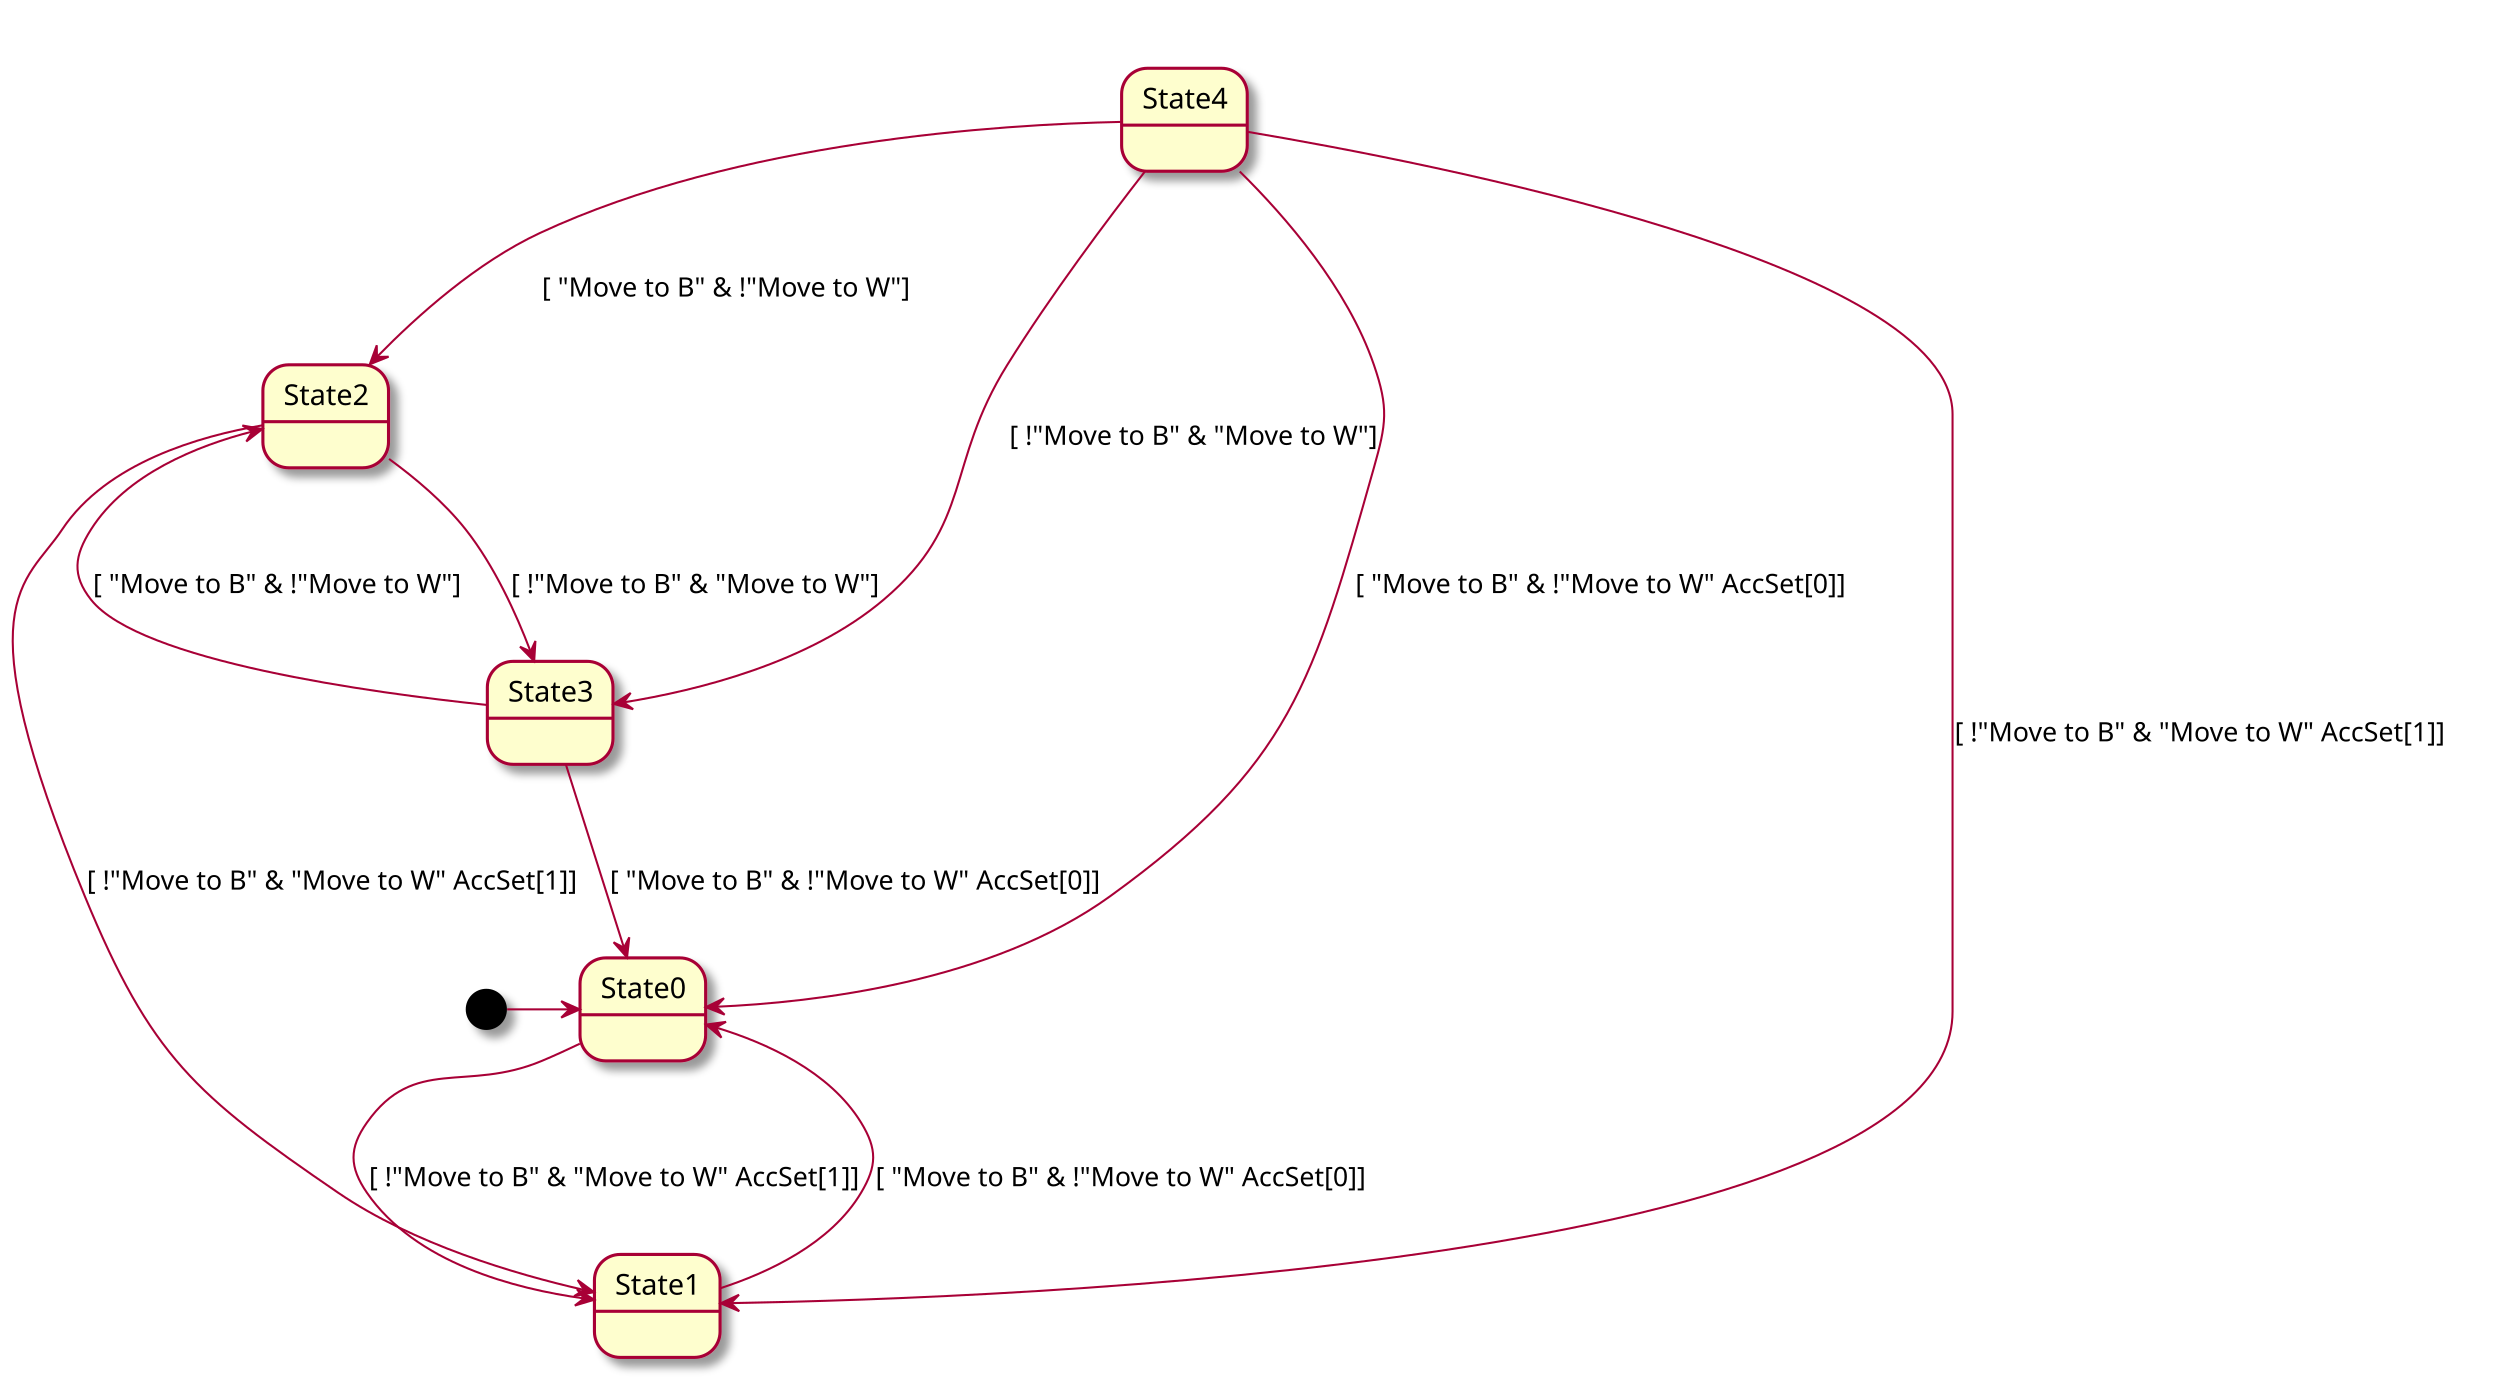
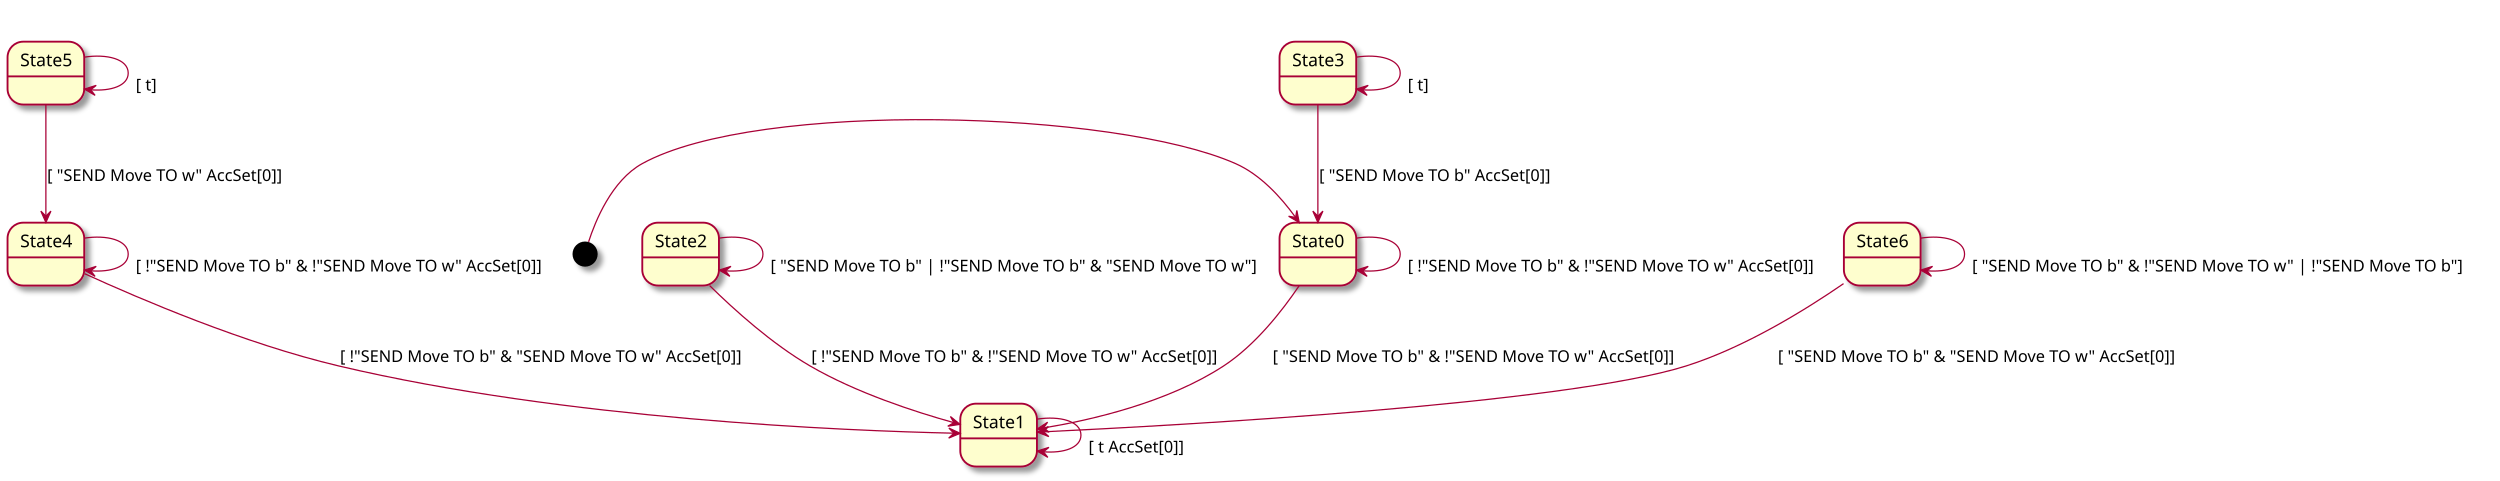
- <svg xmlns="http://www.w3.org/2000/svg" contentScriptType="application/ecmascript" contentStyleType="text/css" height="670px" preserveAspectRatio="none" style="width:1214px;height:670px;" version="1.1" viewBox="0 0 1214 670" width="1214px" zoomAndPan="magnify">
+ <svg xmlns="http://www.w3.org/2000/svg" contentScriptType="application/ecmascript" contentStyleType="text/css" height="382px" preserveAspectRatio="none" style="width:1989px;height:382px;" version="1.1" viewBox="0 0 1989 382" width="1989px" zoomAndPan="magnify">
  <defs>
-     <filter height="300%" id="fswyjt3rqxxtn" width="300%" x="-1" y="-1">
+     <filter height="300%" id="fvj63cj2rxjqx" width="300%" x="-1" y="-1">
      <feGaussianBlur result="blurOut" stdDeviation="2.0" />
      <feColorMatrix in="blurOut" result="blurOut2" type="matrix" values="0 0 0 0 0 0 0 0 0 0 0 0 0 0 0 0 0 0 .4 0" />
      <feOffset dx="4.0" dy="4.0" in="blurOut2" result="blurOut3" />
      <feBlend in="SourceGraphic" in2="blurOut3" mode="normal" />
    </filter>
  </defs>
  <g>
-     <text fill="#888888" font-family="sans-serif" font-size="10" lengthAdjust="spacingAndGlyphs" textLength="0" x="1202" y="10.381" />
-     <text fill="#888888" font-family="sans-serif" font-size="10" lengthAdjust="spacingAndGlyphs" textLength="0" x="1202" y="22.959" />
-     <ellipse cx="236.159" cy="490.156" fill="#000000" filter="url(#fswyjt3rqxxtn)" rx="10" ry="10" style="stroke: none; stroke-width: 1.0;" />
-     <rect fill="#FEFECE" filter="url(#fswyjt3rqxxtn)" height="50" rx="12.5" ry="12.5" style="stroke: #A80036; stroke-width: 1.5;" width="61" x="281.659" y="465.156" />
-     <line style="stroke: #A80036; stroke-width: 1.5;" x1="281.659" x2="342.659" y1="492.766" y2="492.766" />
-     <text fill="#000000" font-family="sans-serif" font-size="14" lengthAdjust="spacingAndGlyphs" textLength="41" x="291.659" y="484.69">State0</text>
-     <rect fill="#FEFECE" filter="url(#fswyjt3rqxxtn)" height="50" rx="12.5" ry="12.5" style="stroke: #A80036; stroke-width: 1.5;" width="61" x="288.659" y="609.156" />
-     <line style="stroke: #A80036; stroke-width: 1.5;" x1="288.659" x2="349.659" y1="636.766" y2="636.766" />
-     <text fill="#000000" font-family="sans-serif" font-size="14" lengthAdjust="spacingAndGlyphs" textLength="41" x="298.659" y="628.689">State1</text>
-     <rect fill="#FEFECE" filter="url(#fswyjt3rqxxtn)" height="50" rx="12.5" ry="12.5" style="stroke: #A80036; stroke-width: 1.5;" width="61" x="127.659" y="177.156" />
-     <line style="stroke: #A80036; stroke-width: 1.5;" x1="127.659" x2="188.659" y1="204.766" y2="204.766" />
-     <text fill="#000000" font-family="sans-serif" font-size="14" lengthAdjust="spacingAndGlyphs" textLength="41" x="137.659" y="196.69">State2</text>
-     <rect fill="#FEFECE" filter="url(#fswyjt3rqxxtn)" height="50" rx="12.5" ry="12.5" style="stroke: #A80036; stroke-width: 1.5;" width="61" x="236.659" y="321.156" />
-     <line style="stroke: #A80036; stroke-width: 1.5;" x1="236.659" x2="297.659" y1="348.766" y2="348.766" />
-     <text fill="#000000" font-family="sans-serif" font-size="14" lengthAdjust="spacingAndGlyphs" textLength="41" x="246.659" y="340.69">State3</text>
-     <rect fill="#FEFECE" filter="url(#fswyjt3rqxxtn)" height="50" rx="12.5" ry="12.5" style="stroke: #A80036; stroke-width: 1.5;" width="61" x="544.659" y="33.156" />
-     <line style="stroke: #A80036; stroke-width: 1.5;" x1="544.659" x2="605.659" y1="60.766" y2="60.766" />
-     <text fill="#000000" font-family="sans-serif" font-size="14" lengthAdjust="spacingAndGlyphs" textLength="41" x="554.659" y="52.69">State4</text>
-     <path d="M246.253,490.156 C256.264,490.156 266.276,490.156 276.287,490.156 " fill="none" id="*start-&gt;State0" style="stroke: #A80036; stroke-width: 1.0;" />
-     <polygon fill="#A80036" points="281.523,490.156,272.523,486.156,276.523,490.156,272.523,494.156,281.523,490.156" style="stroke: #A80036; stroke-width: 1.0;" />
-     <path d="M281.567,506.816 C275.523,509.717 269.186,512.627 263.159,515.156 C226.219,530.66 201.297,512.452 178.159,545.156 C169.431,557.492 169.595,566.706 178.159,579.156 C201.637,613.289 249.867,625.859 283.338,630.481 " fill="none" id="State0-&gt;State1" style="stroke: #A80036; stroke-width: 1.0;" />
-     <polygon fill="#A80036" points="288.577,631.156,280.163,626.037,283.618,630.516,279.139,633.971,288.577,631.156" style="stroke: #A80036; stroke-width: 1.0;" />
-     <text fill="#000000" font-family="sans-serif" font-size="13" lengthAdjust="spacingAndGlyphs" textLength="0" x="298.159" y="559.651" />
-     <text fill="#000000" font-family="sans-serif" font-size="13" lengthAdjust="spacingAndGlyphs" textLength="234" x="179.159" y="576.003">[ !"Move to B" &amp; "Move to W" AccSet[1]]</text>
-     <path d="M349.728,625.583 C373.006,618.036 403.468,603.904 418.159,579.156 C425.873,566.162 426.055,558.04 418.159,545.156 C402.882,520.228 372.087,506.357 347.608,498.937 " fill="none" id="State1-&gt;State0" style="stroke: #A80036; stroke-width: 1.0;" />
-     <polygon fill="#A80036" points="342.803,497.537,350.327,503.892,347.604,498.934,352.562,496.211,342.803,497.537" style="stroke: #A80036; stroke-width: 1.0;" />
-     <text fill="#000000" font-family="sans-serif" font-size="13" lengthAdjust="spacingAndGlyphs" textLength="0" x="544.159" y="559.651" />
-     <text fill="#000000" font-family="sans-serif" font-size="13" lengthAdjust="spacingAndGlyphs" textLength="234" x="425.159" y="576.003">[ "Move to B" &amp; !"Move to W" AccSet[0]]</text>
-     <path d="M127.514,206.53 C96.999,211.702 51.694,224.698 30.159,257.156 C12.397,283.927 -18.471,290.739 41.159,435.156 C73.282,512.954 94.67,531.661 164.159,579.156 C200.782,604.188 250.18,618.745 283.274,626.309 " fill="none" id="State2-&gt;State1" style="stroke: #A80036; stroke-width: 1.0;" />
-     <polygon fill="#A80036" points="288.441,627.464,280.529,621.598,283.561,626.374,278.786,629.406,288.441,627.464" style="stroke: #A80036; stroke-width: 1.0;" />
-     <text fill="#000000" font-family="sans-serif" font-size="13" lengthAdjust="spacingAndGlyphs" textLength="0" x="161.159" y="415.651" />
-     <text fill="#000000" font-family="sans-serif" font-size="13" lengthAdjust="spacingAndGlyphs" textLength="234" x="42.159" y="432.003">[ !"Move to B" &amp; "Move to W" AccSet[1]]</text>
-     <path d="M188.919,222.858 C201.636,232.12 215.796,244.017 226.159,257.156 C240.088,274.817 250.637,297.979 257.544,316.107 " fill="none" id="State2-&gt;State3" style="stroke: #A80036; stroke-width: 1.0;" />
-     <polygon fill="#A80036" points="259.395,321.078,260.004,311.248,257.651,316.392,252.506,314.039,259.395,321.078" style="stroke: #A80036; stroke-width: 1.0;" />
-     <text fill="#000000" font-family="sans-serif" font-size="13" lengthAdjust="spacingAndGlyphs" textLength="0" x="336.159" y="271.651" />
-     <text fill="#000000" font-family="sans-serif" font-size="13" lengthAdjust="spacingAndGlyphs" textLength="172" x="248.159" y="288.003">[ !"Move to B" &amp; "Move to W"]</text>
-     <path d="M236.315,342.308 C180.828,336.478 67.743,321.132 44.159,291.156 C34.815,279.28 36.078,269.925 44.159,257.156 C61.247,230.153 95.893,216.389 122.529,209.545 " fill="none" id="State3-&gt;State2" style="stroke: #A80036; stroke-width: 1.0;" />
-     <polygon fill="#A80036" points="127.403,208.346,117.708,206.612,122.548,209.541,119.619,214.381,127.403,208.346" style="stroke: #A80036; stroke-width: 1.0;" />
-     <text fill="#000000" font-family="sans-serif" font-size="13" lengthAdjust="spacingAndGlyphs" textLength="0" x="133.159" y="271.651" />
-     <text fill="#000000" font-family="sans-serif" font-size="13" lengthAdjust="spacingAndGlyphs" textLength="172" x="45.159" y="288.003">[ "Move to B" &amp; !"Move to W"]</text>
-     <path d="M274.793,371.244 C282.55,395.724 294.576,433.672 302.879,459.873 " fill="none" id="State3-&gt;State0" style="stroke: #A80036; stroke-width: 1.0;" />
-     <polygon fill="#A80036" points="304.488,464.949,305.581,455.161,302.977,460.183,297.955,457.579,304.488,464.949" style="stroke: #A80036; stroke-width: 1.0;" />
-     <text fill="#000000" font-family="sans-serif" font-size="13" lengthAdjust="spacingAndGlyphs" textLength="0" x="415.159" y="415.651" />
-     <text fill="#000000" font-family="sans-serif" font-size="13" lengthAdjust="spacingAndGlyphs" textLength="234" x="296.159" y="432.003">[ "Move to B" &amp; !"Move to W" AccSet[0]]</text>
-     <path d="M602.018,83.269 C624.296,105.218 654.323,139.816 667.159,177.156 C674.383,198.171 673.211,205.774 667.159,227.156 C637.597,331.599 627.101,371.528 539.159,435.156 C481.368,476.969 395.682,486.81 347.817,488.879 " fill="none" id="State4-&gt;State0" style="stroke: #A80036; stroke-width: 1.0;" />
-     <polygon fill="#A80036" points="342.738,489.075,351.886,492.725,347.734,488.882,351.577,484.731,342.738,489.075" style="stroke: #A80036; stroke-width: 1.0;" />
-     <text fill="#000000" font-family="sans-serif" font-size="13" lengthAdjust="spacingAndGlyphs" textLength="0" x="777.159" y="271.651" />
-     <text fill="#000000" font-family="sans-serif" font-size="13" lengthAdjust="spacingAndGlyphs" textLength="234" x="658.159" y="288.003">[ "Move to B" &amp; !"Move to W" AccSet[0]]</text>
-     <path d="M544.242,59.2 C486.194,60.398 358.104,68.391 262.159,113.156 C231.616,127.407 202.851,153.059 183.349,173.004 " fill="none" id="State4-&gt;State2" style="stroke: #A80036; stroke-width: 1.0;" />
-     <polygon fill="#A80036" points="179.575,176.912,188.705,173.219,183.049,173.316,182.952,167.661,179.575,176.912" style="stroke: #A80036; stroke-width: 1.0;" />
-     <text fill="#000000" font-family="sans-serif" font-size="13" lengthAdjust="spacingAndGlyphs" textLength="0" x="351.159" y="127.651" />
-     <text fill="#000000" font-family="sans-serif" font-size="13" lengthAdjust="spacingAndGlyphs" textLength="172" x="263.159" y="144.003">[ "Move to B" &amp; !"Move to W"]</text>
-     <path d="M605.683,64 C694.766,78.99 948.159,128.054 948.159,201.156 C948.159,201.156 948.159,201.156 948.159,491.156 C948.159,613.583 489.023,630.467 355.294,632.788 " fill="none" id="State4-&gt;State1" style="stroke: #A80036; stroke-width: 1.0;" />
-     <polygon fill="#A80036" points="349.923,632.876,358.988,636.727,354.922,632.794,358.856,628.728,349.923,632.876" style="stroke: #A80036; stroke-width: 1.0;" />
-     <text fill="#000000" font-family="sans-serif" font-size="13" lengthAdjust="spacingAndGlyphs" textLength="0" x="1068.159" y="343.651" />
-     <text fill="#000000" font-family="sans-serif" font-size="13" lengthAdjust="spacingAndGlyphs" textLength="234" x="949.159" y="360.003">[ !"Move to B" &amp; "Move to W" AccSet[1]]</text>
-     <path d="M555.964,83.293 C537.781,106.648 510.203,143.376 489.159,177.156 C458.884,225.753 472.801,254.094 429.159,291.156 C392.975,321.884 338.676,335.299 303.08,341.037 " fill="none" id="State4-&gt;State3" style="stroke: #A80036; stroke-width: 1.0;" />
-     <polygon fill="#A80036" points="297.968,341.829,307.474,344.404,302.909,341.064,306.249,336.498,297.968,341.829" style="stroke: #A80036; stroke-width: 1.0;" />
-     <text fill="#000000" font-family="sans-serif" font-size="13" lengthAdjust="spacingAndGlyphs" textLength="0" x="578.159" y="199.651" />
-     <text fill="#000000" font-family="sans-serif" font-size="13" lengthAdjust="spacingAndGlyphs" textLength="172" x="490.159" y="216.003">[ !"Move to B" &amp; "Move to W"]</text>
+     <text fill="#888888" font-family="sans-serif" font-size="10" lengthAdjust="spacingAndGlyphs" textLength="0" x="1977" y="10.381" />
+     <text fill="#888888" font-family="sans-serif" font-size="10" lengthAdjust="spacingAndGlyphs" textLength="0" x="1977" y="22.959" />
+     <ellipse cx="465.5" cy="202.156" fill="#000000" filter="url(#fvj63cj2rxjqx)" rx="10" ry="10" style="stroke: none; stroke-width: 1.0;" />
+     <rect fill="#FEFECE" filter="url(#fvj63cj2rxjqx)" height="50" rx="12.5" ry="12.5" style="stroke: #A80036; stroke-width: 1.5;" width="61" x="1018" y="177.156" />
+     <line style="stroke: #A80036; stroke-width: 1.5;" x1="1018" x2="1079" y1="204.766" y2="204.766" />
+     <text fill="#000000" font-family="sans-serif" font-size="14" lengthAdjust="spacingAndGlyphs" textLength="41" x="1028" y="196.69">State0</text>
+     <rect fill="#FEFECE" filter="url(#fvj63cj2rxjqx)" height="50" rx="12.5" ry="12.5" style="stroke: #A80036; stroke-width: 1.5;" width="61" x="764" y="321.156" />
+     <line style="stroke: #A80036; stroke-width: 1.5;" x1="764" x2="825" y1="348.766" y2="348.766" />
+     <text fill="#000000" font-family="sans-serif" font-size="14" lengthAdjust="spacingAndGlyphs" textLength="41" x="774" y="340.69">State1</text>
+     <rect fill="#FEFECE" filter="url(#fvj63cj2rxjqx)" height="50" rx="12.5" ry="12.5" style="stroke: #A80036; stroke-width: 1.5;" width="61" x="511" y="177.156" />
+     <line style="stroke: #A80036; stroke-width: 1.5;" x1="511" x2="572" y1="204.766" y2="204.766" />
+     <text fill="#000000" font-family="sans-serif" font-size="14" lengthAdjust="spacingAndGlyphs" textLength="41" x="521" y="196.69">State2</text>
+     <rect fill="#FEFECE" filter="url(#fvj63cj2rxjqx)" height="50" rx="12.5" ry="12.5" style="stroke: #A80036; stroke-width: 1.5;" width="61" x="1018" y="33.156" />
+     <line style="stroke: #A80036; stroke-width: 1.5;" x1="1018" x2="1079" y1="60.766" y2="60.766" />
+     <text fill="#000000" font-family="sans-serif" font-size="14" lengthAdjust="spacingAndGlyphs" textLength="41" x="1028" y="52.69">State3</text>
+     <rect fill="#FEFECE" filter="url(#fvj63cj2rxjqx)" height="50" rx="12.5" ry="12.5" style="stroke: #A80036; stroke-width: 1.5;" width="61" x="6" y="177.156" />
+     <line style="stroke: #A80036; stroke-width: 1.5;" x1="6" x2="67" y1="204.766" y2="204.766" />
+     <text fill="#000000" font-family="sans-serif" font-size="14" lengthAdjust="spacingAndGlyphs" textLength="41" x="16" y="196.69">State4</text>
+     <rect fill="#FEFECE" filter="url(#fvj63cj2rxjqx)" height="50" rx="12.5" ry="12.5" style="stroke: #A80036; stroke-width: 1.5;" width="61" x="6" y="33.156" />
+     <line style="stroke: #A80036; stroke-width: 1.5;" x1="6" x2="67" y1="60.766" y2="60.766" />
+     <text fill="#000000" font-family="sans-serif" font-size="14" lengthAdjust="spacingAndGlyphs" textLength="41" x="16" y="52.69">State5</text>
+     <rect fill="#FEFECE" filter="url(#fvj63cj2rxjqx)" height="50" rx="12.5" ry="12.5" style="stroke: #A80036; stroke-width: 1.5;" width="61" x="1467" y="177.156" />
+     <line style="stroke: #A80036; stroke-width: 1.5;" x1="1467" x2="1528" y1="204.766" y2="204.766" />
+     <text fill="#000000" font-family="sans-serif" font-size="14" lengthAdjust="spacingAndGlyphs" textLength="41" x="1477" y="196.69">State6</text>
+     <path d="M468.272,192.454 C473.527,176.113 486.652,143.572 511,130.156 C602.867,79.538 887.07,87.739 983,130.156 C1002.778,138.901 1019.15,156.894 1030.58,172.705 " fill="none" id="*start-&gt;State0" style="stroke: #A80036; stroke-width: 1.0;" />
+     <polygon fill="#A80036" points="1033.67,177.097,1031.759,167.436,1030.791,173.009,1025.218,172.042,1033.67,177.097" style="stroke: #A80036; stroke-width: 1.0;" />
+     <path d="M1079.16,189.448 C1097.16,186.74 1114,190.976 1114,202.156 C1114,212.288 1100.17,216.716 1084.18,215.443 " fill="none" id="State0-&gt;State0" style="stroke: #A80036; stroke-width: 1.0;" />
+     <polygon fill="#A80036" points="1079.16,214.864,1087.644,219.867,1084.127,215.436,1088.558,211.919,1079.16,214.864" style="stroke: #A80036; stroke-width: 1.0;" />
+     <text fill="#000000" font-family="sans-serif" font-size="13" lengthAdjust="spacingAndGlyphs" textLength="0" x="1283.5" y="199.651" />
+     <text fill="#000000" font-family="sans-serif" font-size="13" lengthAdjust="spacingAndGlyphs" textLength="323" x="1120" y="216.003">[ !"SEND Move TO b" &amp; !"SEND Move TO w" AccSet[0]]</text>
+     <path d="M1033.54,227.45 C1020.12,247.3 998.703,274.68 973.5,291.156 C929.037,320.223 868.271,334.195 830.216,340.492 " fill="none" id="State0-&gt;State1" style="stroke: #A80036; stroke-width: 1.0;" />
+     <polygon fill="#A80036" points="825.231,341.295,834.753,343.812,830.167,340.499,833.48,335.914,825.231,341.295" style="stroke: #A80036; stroke-width: 1.0;" />
+     <text fill="#000000" font-family="sans-serif" font-size="13" lengthAdjust="spacingAndGlyphs" textLength="0" x="1174.5" y="271.651" />
+     <text fill="#000000" font-family="sans-serif" font-size="13" lengthAdjust="spacingAndGlyphs" textLength="320" x="1012.5" y="288.003">[ "SEND Move TO b" &amp; !"SEND Move TO w" AccSet[0]]</text>
+     <path d="M564.559,227.199 C584.277,246.629 614.198,273.553 644.5,291.156 C681.074,312.404 727.437,327.527 758.867,336.266 " fill="none" id="State2-&gt;State1" style="stroke: #A80036; stroke-width: 1.0;" />
+     <polygon fill="#A80036" points="763.78,337.614,756.159,331.375,758.958,336.291,754.042,339.09,763.78,337.614" style="stroke: #A80036; stroke-width: 1.0;" />
+     <text fill="#000000" font-family="sans-serif" font-size="13" lengthAdjust="spacingAndGlyphs" textLength="0" x="809" y="271.651" />
+     <text fill="#000000" font-family="sans-serif" font-size="13" lengthAdjust="spacingAndGlyphs" textLength="323" x="645.5" y="288.003">[ !"SEND Move TO b" &amp; !"SEND Move TO w" AccSet[0]]</text>
+     <path d="M572.159,189.448 C590.155,186.74 607,190.976 607,202.156 C607,212.288 593.166,216.716 577.177,215.443 " fill="none" id="State2-&gt;State2" style="stroke: #A80036; stroke-width: 1.0;" />
+     <polygon fill="#A80036" points="572.159,214.864,580.641,219.869,577.126,215.437,581.558,211.922,572.159,214.864" style="stroke: #A80036; stroke-width: 1.0;" />
+     <text fill="#000000" font-family="sans-serif" font-size="13" lengthAdjust="spacingAndGlyphs" textLength="0" x="805.5" y="199.651" />
+     <text fill="#000000" font-family="sans-serif" font-size="13" lengthAdjust="spacingAndGlyphs" textLength="381" x="613" y="216.003">[ "SEND Move TO b" | !"SEND Move TO b" &amp; "SEND Move TO w"]</text>
+     <path d="M1048.5,83.244 C1048.5,107.724 1048.5,145.672 1048.5,171.873 " fill="none" id="State3-&gt;State0" style="stroke: #A80036; stroke-width: 1.0;" />
+     <polygon fill="#A80036" points="1048.5,176.949,1052.5,167.949,1048.5,171.949,1044.5,167.949,1048.5,176.949" style="stroke: #A80036; stroke-width: 1.0;" />
+     <text fill="#000000" font-family="sans-serif" font-size="13" lengthAdjust="spacingAndGlyphs" textLength="0" x="1144.5" y="127.651" />
+     <text fill="#000000" font-family="sans-serif" font-size="13" lengthAdjust="spacingAndGlyphs" textLength="186" x="1049.5" y="144.003">[ "SEND Move TO b" AccSet[0]]</text>
+     <path d="M1079.16,45.448 C1097.16,42.74 1114,46.976 1114,58.156 C1114,68.288 1100.17,72.716 1084.18,71.443 " fill="none" id="State3-&gt;State3" style="stroke: #A80036; stroke-width: 1.0;" />
+     <polygon fill="#A80036" points="1079.16,70.864,1087.644,75.867,1084.127,71.436,1088.558,67.919,1079.16,70.864" style="stroke: #A80036; stroke-width: 1.0;" />
+     <text fill="#000000" font-family="sans-serif" font-size="13" lengthAdjust="spacingAndGlyphs" textLength="0" x="1130" y="55.651" />
+     <text fill="#000000" font-family="sans-serif" font-size="13" lengthAdjust="spacingAndGlyphs" textLength="16" x="1120" y="72.003">[ t]</text>
+     <path d="M67.159,189.448 C85.155,186.74 102,190.976 102,202.156 C102,212.288 88.166,216.716 72.177,215.443 " fill="none" id="State4-&gt;State4" style="stroke: #A80036; stroke-width: 1.0;" />
+     <polygon fill="#A80036" points="67.159,214.864,75.642,219.869,72.126,215.437,76.558,211.922,67.159,214.864" style="stroke: #A80036; stroke-width: 1.0;" />
+     <text fill="#000000" font-family="sans-serif" font-size="13" lengthAdjust="spacingAndGlyphs" textLength="0" x="271.5" y="199.651" />
+     <text fill="#000000" font-family="sans-serif" font-size="13" lengthAdjust="spacingAndGlyphs" textLength="323" x="108" y="216.003">[ !"SEND Move TO b" &amp; !"SEND Move TO w" AccSet[0]]</text>
+     <path d="M67.348,217.761 C111.206,237.836 194.591,273.474 269.5,291.156 C449.872,333.733 672.955,342.74 758.659,344.645 " fill="none" id="State4-&gt;State1" style="stroke: #A80036; stroke-width: 1.0;" />
+     <polygon fill="#A80036" points="763.86,344.756,754.947,340.566,758.861,344.65,754.777,348.565,763.86,344.756" style="stroke: #A80036; stroke-width: 1.0;" />
+     <text fill="#000000" font-family="sans-serif" font-size="13" lengthAdjust="spacingAndGlyphs" textLength="0" x="432.5" y="271.651" />
+     <text fill="#000000" font-family="sans-serif" font-size="13" lengthAdjust="spacingAndGlyphs" textLength="320" x="270.5" y="288.003">[ !"SEND Move TO b" &amp; "SEND Move TO w" AccSet[0]]</text>
+     <path d="M36.5,83.244 C36.5,107.724 36.5,145.672 36.5,171.873 " fill="none" id="State5-&gt;State4" style="stroke: #A80036; stroke-width: 1.0;" />
+     <polygon fill="#A80036" points="36.5,176.949,40.5,167.949,36.5,171.949,32.5,167.949,36.5,176.949" style="stroke: #A80036; stroke-width: 1.0;" />
+     <text fill="#000000" font-family="sans-serif" font-size="13" lengthAdjust="spacingAndGlyphs" textLength="0" x="133.5" y="127.651" />
+     <text fill="#000000" font-family="sans-serif" font-size="13" lengthAdjust="spacingAndGlyphs" textLength="188" x="37.5" y="144.003">[ "SEND Move TO w" AccSet[0]]</text>
+     <path d="M67.159,45.448 C85.155,42.74 102,46.976 102,58.156 C102,68.288 88.166,72.716 72.177,71.443 " fill="none" id="State5-&gt;State5" style="stroke: #A80036; stroke-width: 1.0;" />
+     <polygon fill="#A80036" points="67.159,70.864,75.642,75.869,72.126,71.437,76.558,67.921,67.159,70.864" style="stroke: #A80036; stroke-width: 1.0;" />
+     <text fill="#000000" font-family="sans-serif" font-size="13" lengthAdjust="spacingAndGlyphs" textLength="0" x="118" y="55.651" />
+     <text fill="#000000" font-family="sans-serif" font-size="13" lengthAdjust="spacingAndGlyphs" textLength="16" x="108" y="72.003">[ t]</text>
+     <path d="M825.159,333.448 C843.155,330.741 860,334.977 860,346.156 C860,356.288 846.166,360.717 830.177,359.443 " fill="none" id="State1-&gt;State1" style="stroke: #A80036; stroke-width: 1.0;" />
+     <polygon fill="#A80036" points="825.159,358.865,833.641,363.869,830.126,359.437,834.558,355.922,825.159,358.865" style="stroke: #A80036; stroke-width: 1.0;" />
+     <text fill="#000000" font-family="sans-serif" font-size="13" lengthAdjust="spacingAndGlyphs" textLength="0" x="907" y="343.651" />
+     <text fill="#000000" font-family="sans-serif" font-size="13" lengthAdjust="spacingAndGlyphs" textLength="78" x="866" y="360.003">[ t AccSet[0]]</text>
+     <path d="M1466.73,225.662 C1436.49,246.493 1388.2,276.402 1341.5,291.156 C1245.53,321.476 936.332,338.493 830.456,343.544 " fill="none" id="State6-&gt;State1" style="stroke: #A80036; stroke-width: 1.0;" />
+     <polygon fill="#A80036" points="825.27,343.79,834.449,347.361,830.264,343.554,834.071,339.37,825.27,343.79" style="stroke: #A80036; stroke-width: 1.0;" />
+     <text fill="#000000" font-family="sans-serif" font-size="13" lengthAdjust="spacingAndGlyphs" textLength="0" x="1575" y="271.651" />
+     <text fill="#000000" font-family="sans-serif" font-size="13" lengthAdjust="spacingAndGlyphs" textLength="317" x="1414.5" y="288.003">[ "SEND Move TO b" &amp; "SEND Move TO w" AccSet[0]]</text>
+     <path d="M1528.16,189.448 C1546.16,186.74 1563,190.976 1563,202.156 C1563,212.288 1549.17,216.716 1533.18,215.443 " fill="none" id="State6-&gt;State6" style="stroke: #A80036; stroke-width: 1.0;" />
+     <polygon fill="#A80036" points="1528.16,214.864,1536.644,219.867,1533.127,215.436,1537.558,211.919,1528.16,214.864" style="stroke: #A80036; stroke-width: 1.0;" />
+     <text fill="#000000" font-family="sans-serif" font-size="13" lengthAdjust="spacingAndGlyphs" textLength="0" x="1763" y="199.651" />
+     <text fill="#000000" font-family="sans-serif" font-size="13" lengthAdjust="spacingAndGlyphs" textLength="384" x="1569" y="216.003">[ "SEND Move TO b" &amp; !"SEND Move TO w" | !"SEND Move TO b"]</text>
  </g>
</svg>
